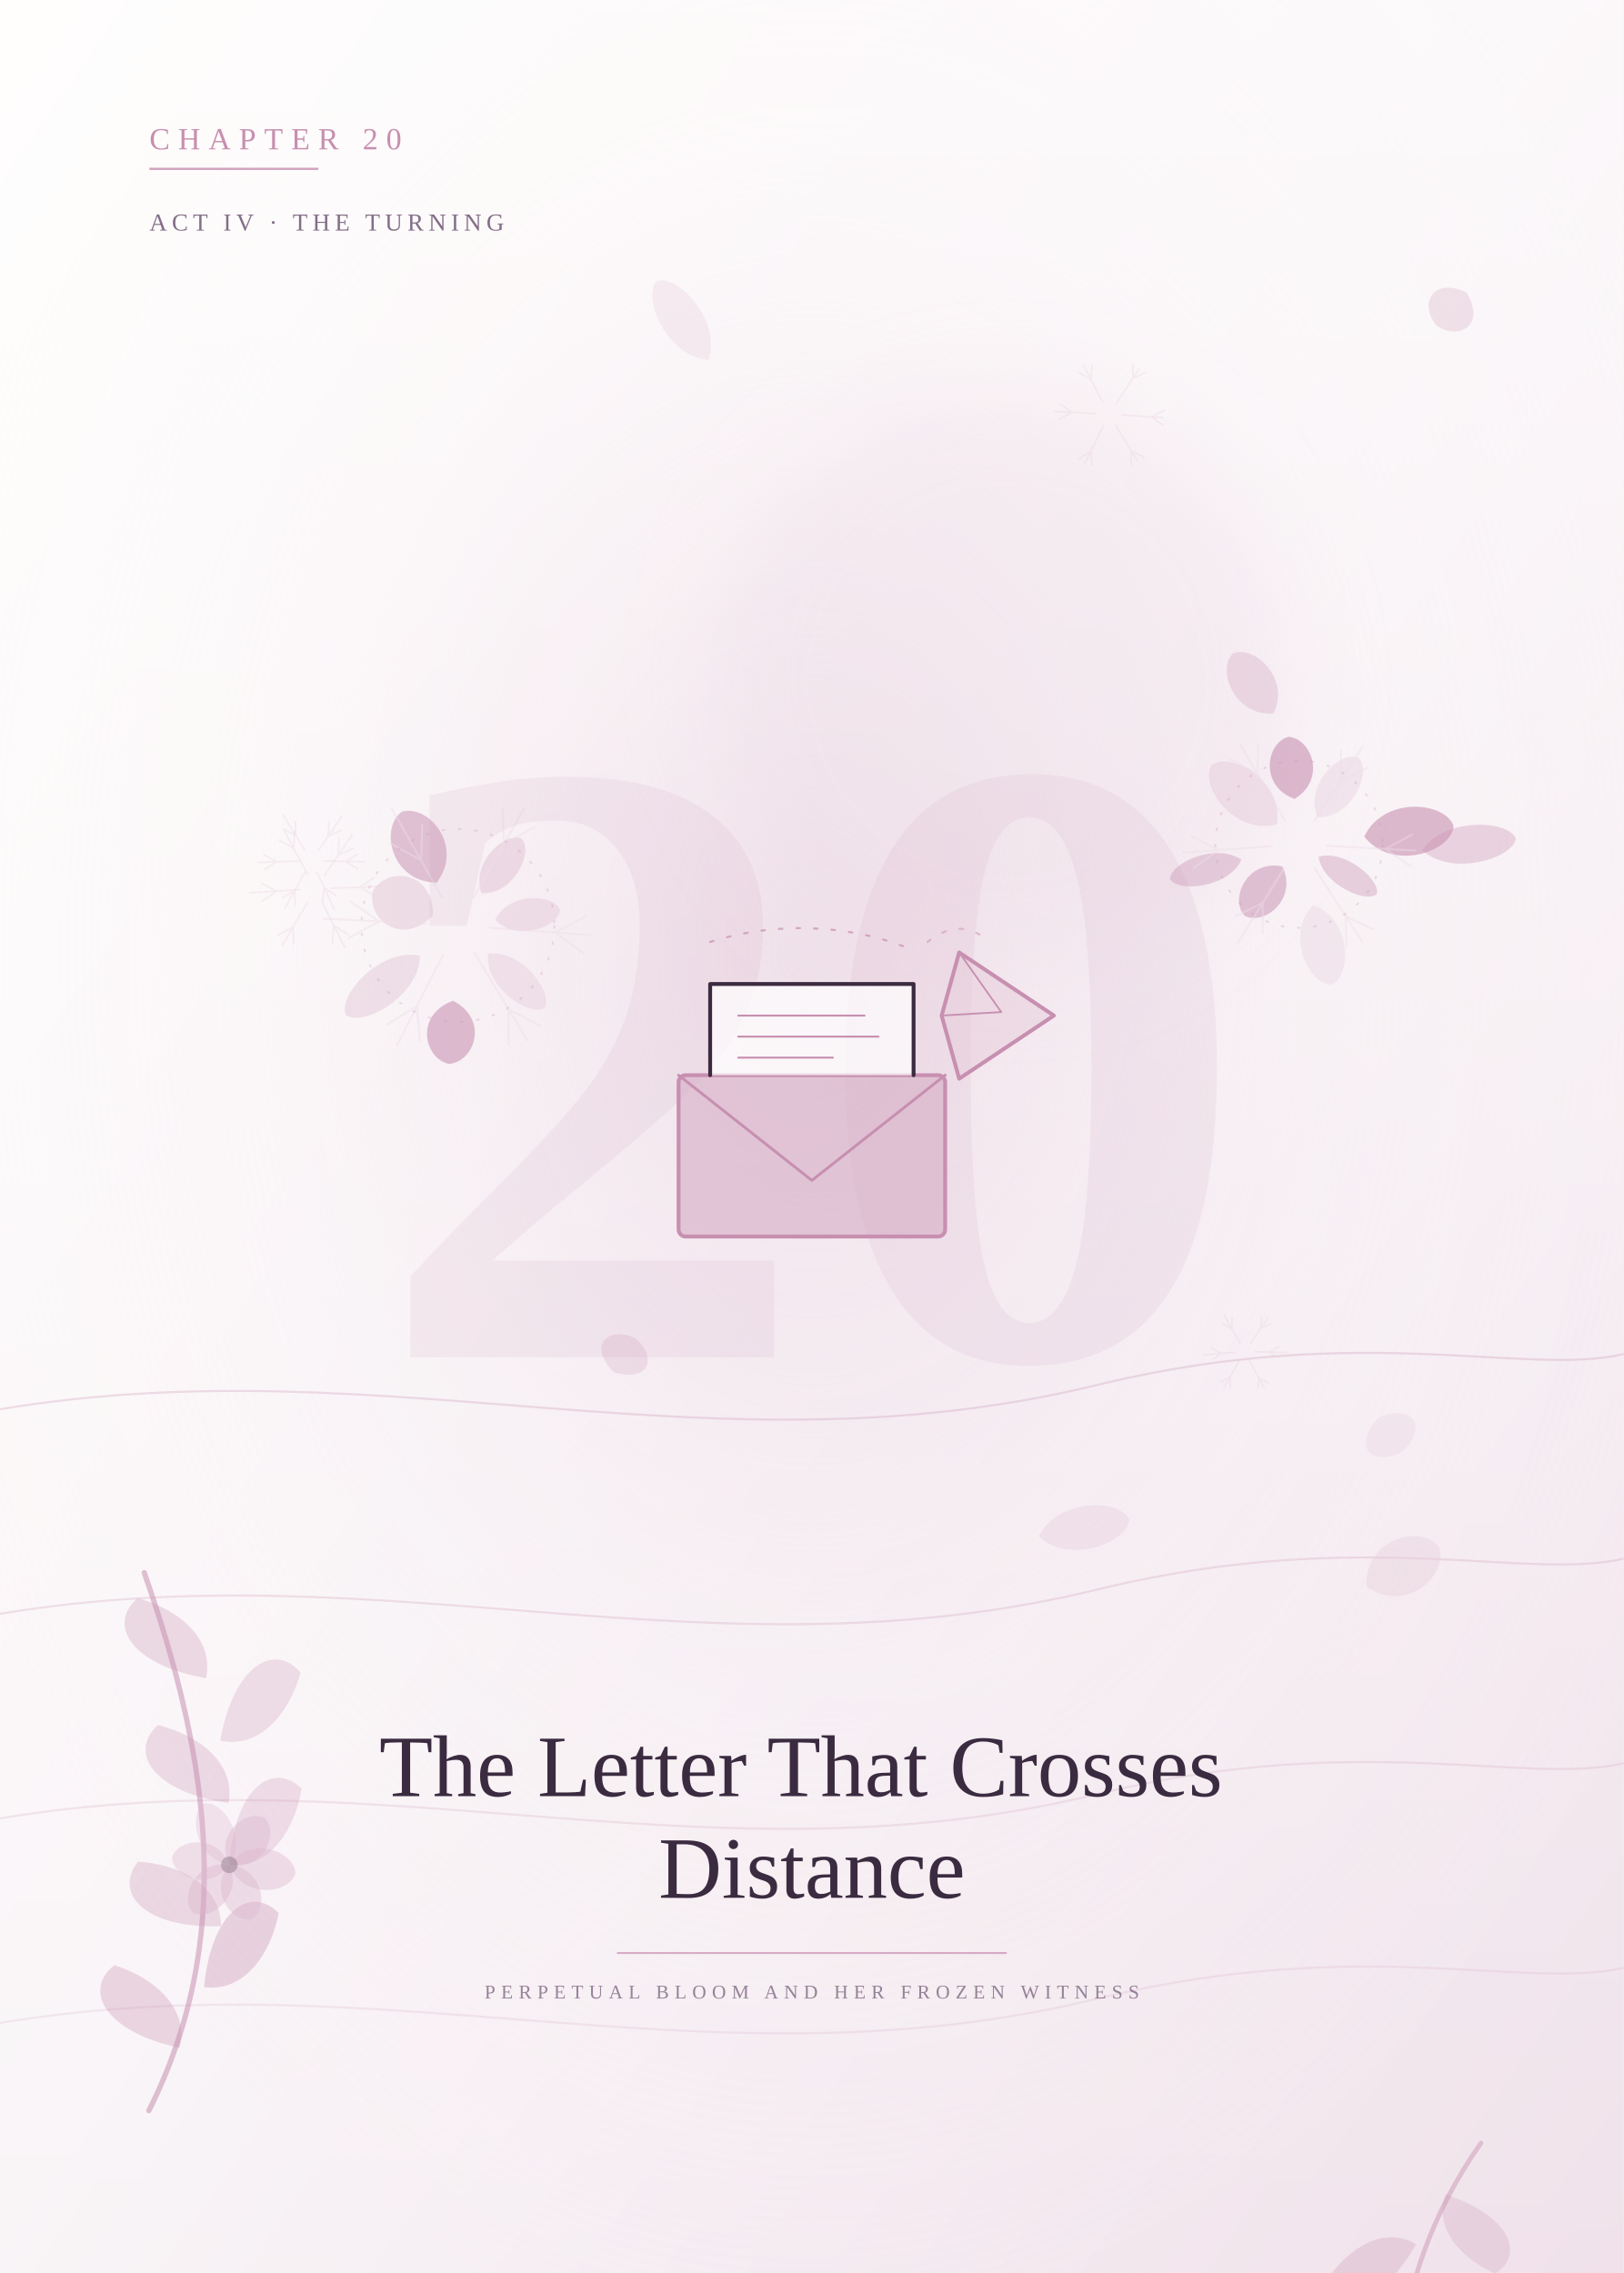
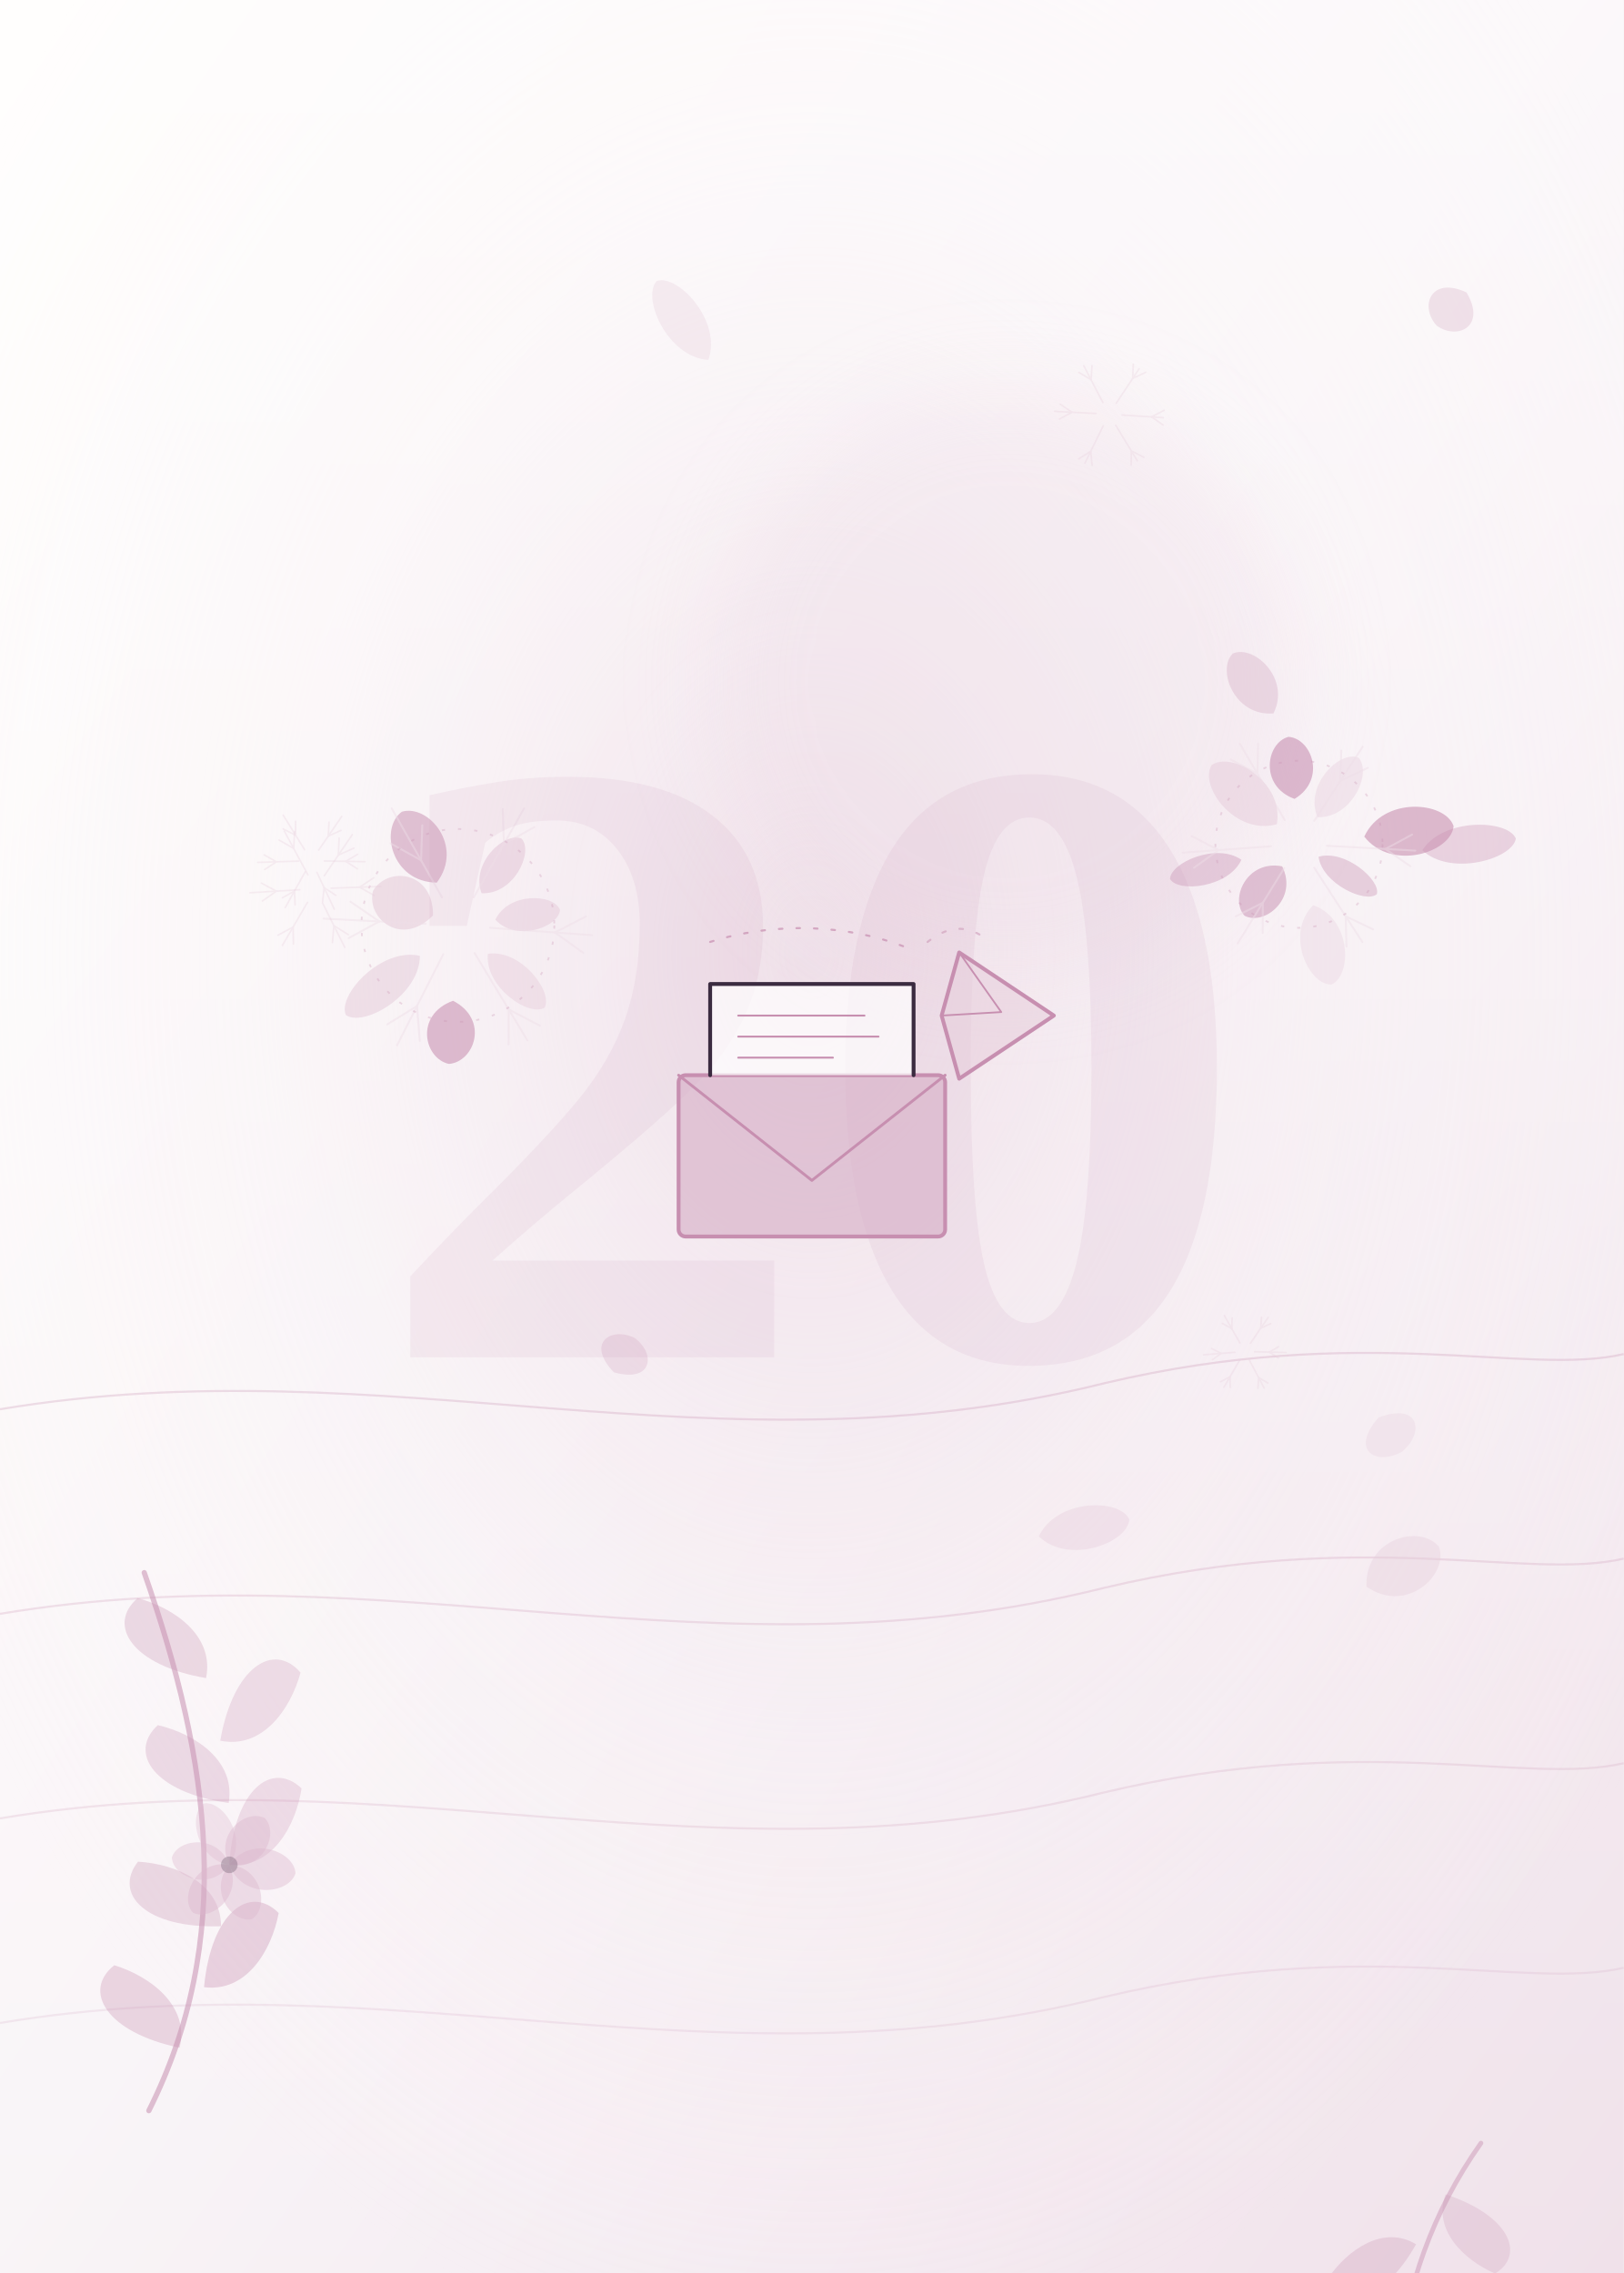
<svg xmlns="http://www.w3.org/2000/svg" viewBox="0 0 1000 1400" width="1000" height="1400" role="img" aria-labelledby="c20-title c20-desc">
  <defs>
    <linearGradient id="c20-bg" x1="0" y1="0" x2="1" y2="1">
      <stop offset="0" stop-color="#FFFDFB" />
      <stop offset="0.48" stop-color="rgb(249, 244, 247)" />
      <stop offset="1" stop-color="rgb(239, 224, 233)" />
    </linearGradient>
    <radialGradient id="c20-halo" cx="50%" cy="42%" r="62%">
      <stop offset="0" stop-color="rgb(227, 199, 216)" stop-opacity="0.7" />
      <stop offset="0.55" stop-color="rgb(244, 233, 239)" stop-opacity="0.24" />
      <stop offset="1" stop-color="rgb(249, 244, 247)" stop-opacity="0" />
    </radialGradient>
    <linearGradient id="c20-accent" x1="0" y1="0" x2="0.9" y2="1">
      <stop offset="0" stop-color="rgb(210, 165, 192)" />
      <stop offset="0.55" stop-color="#C78FB0" />
      <stop offset="1" stop-color="rgb(163, 117, 144)" />
    </linearGradient>
    <linearGradient id="c20-veil" x1="0" y1="0" x2="0" y2="1">
      <stop offset="0" stop-color="#FFFFFF" stop-opacity="0.88" />
      <stop offset="0.55" stop-color="#FFFFFF" stop-opacity="0.4" />
      <stop offset="1" stop-color="#FFFFFF" stop-opacity="0.08" />
    </linearGradient>
    <radialGradient id="c20-spot" cx="50%" cy="46%" r="52%">
      <stop offset="0" stop-color="rgb(239, 224, 233)" stop-opacity="0.58" />
      <stop offset="0.55" stop-color="rgb(247, 239, 244)" stop-opacity="0.16" />
      <stop offset="1" stop-color="rgb(100, 72, 88)" stop-opacity="0.24" />
    </radialGradient>
    <radialGradient id="c20-vignette" cx="50%" cy="48%" r="72%">
      <stop offset="0" stop-color="rgb(100, 72, 88)" stop-opacity="0" />
      <stop offset="0.66" stop-color="rgb(100, 72, 88)" stop-opacity="0" />
      <stop offset="1" stop-color="rgb(100, 72, 88)" stop-opacity="0.32" />
    </radialGradient>
    <filter id="c20-blur" x="-30%" y="-30%" width="160%" height="160%">
      <feGaussianBlur stdDeviation="26" />
    </filter>
    <filter id="c20-soft" x="-20%" y="-20%" width="140%" height="140%">
      <feGaussianBlur stdDeviation="4" />
    </filter>
    <filter id="c20-shadow" x="-30%" y="-30%" width="160%" height="160%">
      <feDropShadow dx="0" dy="10" stdDeviation="14" flood-color="rgb(90, 64, 79)" flood-opacity="0.22" />
    </filter>
  </defs>
  <rect width="1000" height="1400" fill="url(#c20-bg)" />
  <rect width="1000" height="1400" fill="url(#c20-halo)" />
  <rect width="1000" height="1400" fill="url(#c20-veil)" opacity="0.5" />
  <path d="M 0 868 C 240 828 440 912 680 852 C 840 814 940 848 1000 834" fill="none" stroke="#C78FB0" stroke-width="1.3" opacity="0.28" />
  <path d="M 0 994 C 240 954 440 1038 680 978 C 840 940 940 974 1000 960" fill="none" stroke="#C78FB0" stroke-width="1.3" opacity="0.24" />
  <path d="M 0 1120 C 240 1080 440 1164 680 1104 C 840 1066 940 1100 1000 1086" fill="none" stroke="#C78FB0" stroke-width="1.3" opacity="0.2" />
  <path d="M 0 1246 C 240 1206 440 1290 680 1230 C 840 1192 940 1226 1000 1212" fill="none" stroke="#C78FB0" stroke-width="1.3" opacity="0.16" />
  <circle cx="620" cy="420" r="180" fill="rgb(235, 216, 227)" opacity="0.28" filter="url(#c20-blur)" />
  <g>
    <g>
      <path d="M0 0 C -16.19 -12.53 -10.92 -45.29 0 -48.18 C 10.92 -45.29 16.19 -12.53 0 0 Z" transform="translate(300.44 587.49) rotate(133.49)" fill="rgb(230, 205, 219)" opacity="0.46" stroke="none" stroke-width="1.2" />
      <path d="M0 0 C -23.2 -10.14 -15.65 -36.66 0 -39 C 15.65 -36.66 23.2 -10.14 0 0 Z" transform="translate(279.01 616.39) rotate(183.69)" fill="#C78FB0" opacity="0.57" stroke="none" stroke-width="1.2" />
      <path d="M0 0 C -19.07 -15.17 -12.86 -54.86 0 -58.36 C 12.86 -54.86 19.07 -15.17 0 0 Z" transform="translate(258.57 588.72) rotate(231.38)" fill="rgb(213, 171, 196)" opacity="0.304" stroke="none" stroke-width="1.2" />
      <path d="M0 0 C -25.73 -10.38 -17.35 -37.54 0 -39.94 C 17.35 -37.54 25.73 -10.38 0 0 Z" transform="translate(266.71 563.79) rotate(292.12)" fill="rgb(230, 205, 219)" opacity="0.601" stroke="none" stroke-width="1.2" />
      <path d="M0 0 C -25.11 -12.66 -16.93 -45.76 0 -48.68 C 16.93 -45.76 25.11 -12.66 0 0 Z" transform="translate(269 543.63) rotate(333.76)" fill="#C78FB0" opacity="0.515" stroke="none" stroke-width="1.2" />
      <path d="M0 0 C -16.51 -10.85 -11.13 -39.22 0 -41.72 C 11.13 -39.22 16.51 -10.85 0 0 Z" transform="translate(296.57 550.16) rotate(396.29)" fill="rgb(213, 171, 196)" opacity="0.346" stroke="none" stroke-width="1.2" />
      <path d="M0 0 C -15.65 -10.47 -10.56 -37.87 0 -40.29 C 10.56 -37.87 15.65 -10.47 0 0 Z" transform="translate(305.07 566.48) rotate(441.32)" fill="rgb(230, 205, 219)" opacity="0.552" stroke="none" stroke-width="1.2" />
      <g stroke="rgb(238, 221, 231)" stroke-width="1.2" opacity="0.451" stroke-linecap="round">
        <line x1="301.82" y1="571.44" x2="364.58" y2="576.01" />
        <line x1="341.73" y1="574.35" x2="360.85" y2="564.45" />
        <line x1="341.73" y1="574.35" x2="359.22" y2="586.9" />
        <line x1="292.28" y1="587" x2="324.85" y2="640.85" />
        <line x1="313.33" y1="621.8" x2="332.45" y2="631.69" />
        <line x1="313.33" y1="621.8" x2="313.19" y2="643.33" />
        <line x1="273.01" y1="587.72" x2="244.54" y2="643.84" />
        <line x1="256.81" y1="619.66" x2="258.54" y2="641.12" />
        <line x1="256.81" y1="619.66" x2="238.47" y2="630.94" />
        <line x1="262.15" y1="568.99" x2="199.31" y2="565.81" />
        <line x1="233.61" y1="567.55" x2="214.71" y2="577.85" />
        <line x1="233.61" y1="567.55" x2="215.85" y2="555.38" />
        <line x1="272.22" y1="552.7" x2="241.25" y2="497.92" />
        <line x1="259.32" y1="529.88" x2="240.49" y2="519.44" />
        <line x1="259.32" y1="529.88" x2="260.08" y2="508.36" />
        <line x1="291.78" y1="552.7" x2="322.74" y2="497.92" />
        <line x1="310.36" y1="519.83" x2="309.59" y2="498.32" />
        <line x1="310.36" y1="519.83" x2="329.18" y2="509.39" />
      </g>
      <circle cx="282" cy="570" r="59.4" fill="none" stroke="#C78FB0" stroke-width="1.1" opacity="0.287" stroke-dasharray="2 8" />
    </g>
    <g>
      <path d="M0 0 C -18.04 -11.58 -12.16 -41.88 0 -44.55 C 12.16 -41.88 18.04 -11.58 0 0 Z" transform="translate(811.42 503.36) rotate(394.46)" fill="rgb(230, 205, 219)" opacity="0.391" stroke="none" stroke-width="1.2" />
      <path d="M0 0 C -23.52 -14.41 -15.86 -52.08 0 -55.4 C 15.86 -52.08 23.52 -14.41 0 0 Z" transform="translate(840.2 515.29) rotate(443.32)" fill="#C78FB0" opacity="0.593" stroke="none" stroke-width="1.2" />
      <path d="M0 0 C -12.8 -11.09 -8.63 -40.11 0 -42.67 C 8.63 -40.11 12.8 -11.09 0 0 Z" transform="translate(812.03 527.71) rotate(482.66)" fill="rgb(213, 171, 196)" opacity="0.519" stroke="none" stroke-width="1.2" />
      <path d="M0 0 C -20.9 -13.05 -14.09 -47.18 0 -50.19 C 14.09 -47.18 20.9 -13.05 0 0 Z" transform="translate(808.71 557.53) rotate(526.93)" fill="rgb(230, 205, 219)" opacity="0.317" stroke="none" stroke-width="1.2" />
      <path d="M0 0 C -20.06 -9.94 -13.53 -35.95 0 -38.25 C 13.53 -35.95 20.06 -9.94 0 0 Z" transform="translate(789.65 533.6) rotate(577.28)" fill="#C78FB0" opacity="0.51" stroke="none" stroke-width="1.2" />
      <path d="M0 0 C -14.39 -11.83 -9.71 -42.78 0 -45.51 C 9.71 -42.78 14.39 -11.83 0 0 Z" transform="translate(764.52 529.57) rotate(614.9)" fill="rgb(213, 171, 196)" opacity="0.544" stroke="none" stroke-width="1.2" />
      <path d="M0 0 C -22.35 -14.11 -15.08 -51.01 0 -54.26 C 15.08 -51.01 22.35 -14.11 0 0 Z" transform="translate(786.36 507.68) rotate(672.09)" fill="rgb(230, 205, 219)" opacity="0.533" stroke="none" stroke-width="1.2" />
      <path d="M0 0 C -20.97 -9.98 -14.14 -36.09 0 -38.4 C 14.14 -36.09 20.97 -9.98 0 0 Z" transform="translate(797.26 492.06) rotate(714.41)" fill="#C78FB0" opacity="0.589" stroke="none" stroke-width="1.2" />
      <g stroke="rgb(238, 221, 231)" stroke-width="1.2" opacity="0.451" stroke-linecap="round">
        <line x1="817.2" y1="520.94" x2="871.65" y2="523.92" />
        <line x1="853.22" y1="522.91" x2="869.64" y2="514.05" />
        <line x1="853.22" y1="522.91" x2="868.57" y2="533.52" />
        <line x1="809.37" y1="534.45" x2="839.03" y2="580.22" />
        <line x1="828.77" y1="564.38" x2="845.6" y2="572.42" />
        <line x1="828.77" y1="564.38" x2="829.24" y2="583.03" />
        <line x1="790.94" y1="534.65" x2="762.25" y2="581.03" />
        <line x1="777.71" y1="556.02" x2="777.64" y2="574.68" />
        <line x1="777.71" y1="556.02" x2="761.05" y2="564.42" />
        <line x1="782.82" y1="521.24" x2="728.43" y2="525.19" />
        <line x1="750.47" y1="523.59" x2="735.31" y2="534.47" />
        <line x1="750.47" y1="523.59" x2="733.9" y2="515.01" />
        <line x1="791.26" y1="505.16" x2="763.6" y2="458.16" />
        <line x1="774.45" y1="476.59" x2="757.98" y2="467.83" />
        <line x1="774.45" y1="476.59" x2="774.79" y2="457.94" />
        <line x1="809.41" y1="505.58" x2="839.22" y2="459.91" />
        <line x1="825.5" y1="480.93" x2="826.03" y2="462.28" />
        <line x1="825.5" y1="480.93" x2="842.36" y2="472.94" />
      </g>
      <circle cx="800" cy="520" r="51.48" fill="none" stroke="#C78FB0" stroke-width="1.1" opacity="0.287" stroke-dasharray="2 8" />
    </g>
    <path d="M0 0 C -23.37 -7.15 -15.76 -25.83 0 -27.48 C 15.76 -25.83 23.37 -7.15 0 0 Z" transform="translate(903.08 180.06) rotate(221.7)" fill="#C78FB0" opacity="0.23" stroke="none" stroke-width="1.2" />
    <path d="M0 0 C -20.14 -15.1 -13.58 -54.6 0 -58.09 C 13.58 -54.6 20.14 -15.1 0 0 Z" transform="translate(436.24 221.69) rotate(326.79)" fill="rgb(230, 205, 219)" opacity="0.325" stroke="none" stroke-width="1.2" />
    <path d="M0 0 C -24.12 -6.43 -16.27 -23.24 0 -24.72 C 16.27 -23.24 24.12 -6.43 0 0 Z" transform="translate(378.11 845.23) rotate(30.78)" fill="#C78FB0" opacity="0.215" stroke="none" stroke-width="1.2" />
    <path d="M0 0 C -26.58 -6.63 -17.93 -23.98 0 -25.51 C 17.93 -23.98 26.58 -6.63 0 0 Z" transform="translate(848.97 873.11) rotate(145.3)" fill="rgb(230, 205, 219)" opacity="0.311" stroke="none" stroke-width="1.2" />
    <path d="M0 0 C -18.37 -15.08 -12.39 -54.53 0 -58.01 C 12.39 -54.53 18.37 -15.08 0 0 Z" transform="translate(875.98 523.69) rotate(82.83)" fill="#C78FB0" opacity="0.332" stroke="none" stroke-width="1.2" />
    <path d="M0 0 C -26.79 -13.25 -18.07 -47.9 0 -50.96 C 18.07 -47.9 26.79 -13.25 0 0 Z" transform="translate(841.57 977.27) rotate(61.32)" fill="rgb(230, 205, 219)" opacity="0.38" stroke="none" stroke-width="1.2" />
    <path d="M0 0 C -20.89 -11.59 -14.09 -41.91 0 -44.58 C 14.09 -41.91 20.89 -11.59 0 0 Z" transform="translate(784.28 439.39) rotate(325.82)" fill="#C78FB0" opacity="0.264" stroke="none" stroke-width="1.2" />
    <path d="M0 0 C -20.82 -14.74 -14.04 -53.28 0 -56.68 C 14.04 -53.28 20.82 -14.74 0 0 Z" transform="translate(639.79 946.33) rotate(79.31)" fill="rgb(230, 205, 219)" opacity="0.391" stroke="none" stroke-width="1.2" />
    <g stroke="rgb(230, 205, 219)" stroke-width="1" opacity="0.3" stroke-linecap="round">
      <line x1="691.01" y1="255.62" x2="716.49" y2="257.25" />
      <line x1="709.22" y1="256.78" x2="716.95" y2="252.7" />
      <line x1="709.22" y1="256.78" x2="716.36" y2="261.81" />
      <line x1="687.15" y1="261.99" x2="700.42" y2="283.8" />
      <line x1="696.71" y1="277.69" x2="704.48" y2="281.68" />
      <line x1="696.71" y1="277.69" x2="696.67" y2="286.43" />
      <line x1="679.41" y1="262.34" x2="668.16" y2="285.26" />
      <line x1="671.75" y1="277.94" x2="672.57" y2="286.64" />
      <line x1="671.75" y1="277.94" x2="664.38" y2="282.61" />
      <line x1="674.91" y1="254.68" x2="649.42" y2="253.35" />
      <line x1="660.18" y1="253.91" x2="652.51" y2="258.08" />
      <line x1="660.18" y1="253.91" x2="652.99" y2="248.96" />
      <line x1="679.24" y1="247.95" x2="667.47" y2="225.3" />
      <line x1="671.94" y1="233.89" x2="664.45" y2="229.39" />
      <line x1="671.94" y1="233.89" x2="672.55" y2="225.18" />
      <line x1="687.42" y1="248.39" x2="701.55" y2="227.12" />
      <line x1="697.62" y1="233.04" x2="697.93" y2="224.31" />
      <line x1="697.62" y1="233.04" x2="705.54" y2="229.36" />
    </g>
    <g stroke="rgb(230, 205, 219)" stroke-width="1" opacity="0.3" stroke-linecap="round">
      <line x1="203.95" y1="547.07" x2="234.62" y2="545.98" />
      <line x1="221.43" y1="546.45" x2="230.18" y2="540.64" />
      <line x1="221.43" y1="546.45" x2="230.57" y2="551.61" />
      <line x1="198.6" y1="556.08" x2="212.33" y2="583.53" />
      <line x1="205.63" y1="570.14" x2="214.54" y2="575.69" />
      <line x1="205.63" y1="570.14" x2="204.73" y2="580.6" />
      <line x1="189.38" y1="555.78" x2="173.92" y2="582.29" />
      <line x1="180.51" y1="570.99" x2="180.74" y2="581.49" />
      <line x1="180.51" y1="570.99" x2="171.26" y2="575.96" />
      <line x1="184.59" y1="548" x2="153.96" y2="549.87" />
      <line x1="170.24" y1="548.88" x2="161.64" y2="554.9" />
      <line x1="170.24" y1="548.88" x2="160.97" y2="543.94" />
      <line x1="189.66" y1="538.89" x2="175.08" y2="511.88" />
      <line x1="180.88" y1="522.62" x2="171.8" y2="517.35" />
      <line x1="180.88" y1="522.62" x2="181.45" y2="512.14" />
      <line x1="199.72" y1="539.4" x2="216.99" y2="514.03" />
      <line x1="208.37" y1="526.69" x2="208.87" y2="516.2" />
      <line x1="208.37" y1="526.69" x2="217.94" y2="522.38" />
    </g>
    <g stroke="rgb(230, 205, 219)" stroke-width="1" opacity="0.3" stroke-linecap="round">
      <line x1="772.71" y1="832.58" x2="792.06" y2="833.06" />
      <line x1="781.69" y1="832.81" x2="787.42" y2="829.49" />
      <line x1="781.69" y1="832.81" x2="787.25" y2="836.4" />
      <line x1="769.47" y1="837.83" x2="778.55" y2="854.92" />
      <line x1="775.13" y1="848.48" x2="780.83" y2="851.84" />
      <line x1="775.13" y1="848.48" x2="774.72" y2="855.09" />
      <line x1="763.51" y1="837.71" x2="753.74" y2="854.41" />
      <line x1="757.52" y1="847.94" x2="757.66" y2="854.56" />
      <line x1="757.52" y1="847.94" x2="751.69" y2="851.07" />
      <line x1="760.51" y1="832.91" x2="741.21" y2="834.44" />
      <line x1="752.05" y1="833.58" x2="746.7" y2="837.48" />
      <line x1="752.05" y1="833.58" x2="746.15" y2="830.58" />
      <line x1="763.58" y1="827.12" x2="754.03" y2="810.29" />
      <line x1="758.6" y1="818.35" x2="752.81" y2="815.15" />
      <line x1="758.6" y1="818.35" x2="758.83" y2="811.73" />
      <line x1="770.06" y1="827.39" x2="781" y2="811.43" />
      <line x1="776.51" y1="817.98" x2="776.85" y2="811.37" />
      <line x1="776.51" y1="817.98" x2="782.56" y2="815.28" />
    </g>
    <g stroke="rgb(230, 205, 219)" stroke-width="1" opacity="0.3" stroke-linecap="round">
      <line x1="199.7" y1="530.28" x2="224.8" y2="530.73" />
      <line x1="212.88" y1="530.52" x2="220.28" y2="526.16" />
      <line x1="212.88" y1="530.52" x2="220.11" y2="535.14" />
      <line x1="195.16" y1="537.3" x2="205.88" y2="559.99" />
      <line x1="199.63" y1="546.75" x2="206.81" y2="551.45" />
      <line x1="199.63" y1="546.75" x2="198.69" y2="555.29" />
      <line x1="187.92" y1="537.05" x2="175.69" y2="558.97" />
      <line x1="181.39" y1="548.77" x2="181.74" y2="557.35" />
      <line x1="181.39" y1="548.77" x2="173.9" y2="552.97" />
      <line x1="183.86" y1="530.38" x2="158.77" y2="531.17" />
      <line x1="170.2" y1="530.81" x2="163.03" y2="535.53" />
      <line x1="170.2" y1="530.81" x2="162.74" y2="526.56" />
      <line x1="187.61" y1="523.39" x2="174.4" y2="502.05" />
      <line x1="182.08" y1="514.45" x2="174.41" y2="510.59" />
      <line x1="182.08" y1="514.45" x2="182.04" y2="505.87" />
      <line x1="196.26" y1="523.59" x2="210.44" y2="502.89" />
      <line x1="202.18" y1="514.95" x2="202.61" y2="506.38" />
      <line x1="202.18" y1="514.95" x2="210.02" y2="511.45" />
    </g>
    <g transform="translate(91.68 1300) rotate(3.01)">
      <path d="M 0 0 C 47.25 -108 27 -216 -20.25 -330.75" fill="none" stroke="#C78FB0" stroke-width="3.24" opacity="0.55" stroke-linecap="round" />
      <path d="M0 0 C -29.7 -35.64 -25.25 -64.8 0 -64.8 C 13.37 -45.36 20.79 -16.2 0 0 Z" transform="translate(16.87 -39.69) rotate(-41.38)" fill="#C78FB0" opacity="0.328" />
      <path d="M0 0 C -29.7 -35.64 -25.25 -64.8 0 -64.8 C 13.37 -45.36 20.79 -16.2 0 0 Z" transform="translate(29.93 -77.73) rotate(42.19)" fill="#C78FB0" opacity="0.358" />
      <path d="M0 0 C -29.7 -35.64 -25.25 -64.8 0 -64.8 C 13.37 -45.36 20.79 -16.2 0 0 Z" transform="translate(38.42 -115.76) rotate(-55.15)" fill="#C78FB0" opacity="0.299" />
      <path d="M0 0 C -29.7 -35.64 -25.25 -64.8 0 -64.8 C 13.37 -45.36 20.79 -16.2 0 0 Z" transform="translate(41.51 -153.8) rotate(40.39)" fill="#C78FB0" opacity="0.26" />
      <g>
        <path d="M0 0 C -18.41 -9.42 -12.41 -34.05 0 -36.23 C 12.41 -34.05 18.41 -9.42 0 0 Z" transform="translate(41.51 -153.8) rotate(154.34)" fill="rgb(219, 182, 204)" opacity="0.417" stroke="none" stroke-width="1.2" />
        <path d="M0 0 C -18.45 -9.62 -12.44 -34.78 0 -37 C 12.44 -34.78 18.45 -9.62 0 0 Z" transform="translate(41.51 -153.8) rotate(214.34)" fill="rgb(219, 182, 204)" opacity="0.421" stroke="none" stroke-width="1.2" />
        <path d="M0 0 C -18.04 -9.27 -12.17 -33.5 0 -35.64 C 12.17 -33.5 18.04 -9.27 0 0 Z" transform="translate(41.51 -153.8) rotate(274.34)" fill="rgb(219, 182, 204)" opacity="0.373" stroke="none" stroke-width="1.2" />
        <path d="M0 0 C -17.4 -10.65 -11.73 -38.49 0 -40.94 C 11.73 -38.49 17.4 -10.65 0 0 Z" transform="translate(41.51 -153.8) rotate(334.34)" fill="rgb(219, 182, 204)" opacity="0.311" stroke="none" stroke-width="1.2" />
        <path d="M0 0 C -19.11 -9.4 -12.89 -33.99 0 -36.16 C 12.89 -33.99 19.11 -9.4 0 0 Z" transform="translate(41.51 -153.8) rotate(394.34)" fill="rgb(219, 182, 204)" opacity="0.409" stroke="none" stroke-width="1.2" />
        <path d="M0 0 C -20.02 -10.69 -13.5 -38.66 0 -41.13 C 13.5 -38.66 20.02 -10.69 0 0 Z" transform="translate(41.51 -153.8) rotate(454.34)" fill="rgb(219, 182, 204)" opacity="0.41" stroke="none" stroke-width="1.2" />
        <circle cx="41.51" cy="-153.8" r="5.13" fill="#3B2B40" opacity="0.25" />
      </g>
      <path d="M0 0 C -29.7 -35.64 -25.25 -64.8 0 -64.8 C 13.37 -45.36 20.79 -16.2 0 0 Z" transform="translate(39.13 -191.84) rotate(-45.31)" fill="#C78FB0" opacity="0.284" />
      <path d="M0 0 C -29.7 -35.64 -25.25 -64.8 0 -64.8 C 13.37 -45.36 20.79 -16.2 0 0 Z" transform="translate(31.94 -229.87) rotate(46.7)" fill="#C78FB0" opacity="0.261" />
      <path d="M0 0 C -29.7 -35.64 -25.25 -64.8 0 -64.8 C 13.37 -45.36 20.79 -16.2 0 0 Z" transform="translate(21.18 -267.91) rotate(-43.56)" fill="#C78FB0" opacity="0.299" />
    </g>
    <g transform="translate(912.06 1320) rotate(191.61)">
      <path d="M 0 0 C 42 -96 24 -192 -18 -294" fill="none" stroke="#C78FB0" stroke-width="2.88" opacity="0.45" stroke-linecap="round" />
      <path d="M0 0 C -26.4 -31.68 -22.44 -57.6 0 -57.6 C 11.88 -40.32 18.48 -14.4 0 0 Z" transform="translate(15 -35.28) rotate(-43.63)" fill="#C78FB0" opacity="0.223" />
      <path d="M0 0 C -26.4 -31.68 -22.44 -57.6 0 -57.6 C 11.88 -40.32 18.48 -14.4 0 0 Z" transform="translate(26.61 -69.09) rotate(57.58)" fill="#C78FB0" opacity="0.278" />
      <path d="M0 0 C -26.4 -31.68 -22.44 -57.6 0 -57.6 C 11.88 -40.32 18.48 -14.4 0 0 Z" transform="translate(34.15 -102.9) rotate(-49.07)" fill="#C78FB0" opacity="0.302" />
      <path d="M0 0 C -26.4 -31.68 -22.44 -57.6 0 -57.6 C 11.88 -40.32 18.48 -14.4 0 0 Z" transform="translate(36.89 -136.71) rotate(45.18)" fill="#C78FB0" opacity="0.296" />
      <g>
        <path d="M0 0 C -16.15 -9.24 -10.89 -33.42 0 -35.56 C 10.89 -33.42 16.15 -9.24 0 0 Z" transform="translate(36.89 -136.71) rotate(216.39)" fill="rgb(219, 182, 204)" opacity="0.438" stroke="none" stroke-width="1.2" />
        <path d="M0 0 C -16.22 -9.1 -10.94 -32.9 0 -35 C 10.94 -32.9 16.22 -9.1 0 0 Z" transform="translate(36.89 -136.71) rotate(276.39)" fill="rgb(219, 182, 204)" opacity="0.444" stroke="none" stroke-width="1.2" />
        <path d="M0 0 C -15.33 -8.61 -10.34 -31.14 0 -33.12 C 10.34 -31.14 15.33 -8.61 0 0 Z" transform="translate(36.89 -136.71) rotate(336.39)" fill="rgb(219, 182, 204)" opacity="0.301" stroke="none" stroke-width="1.2" />
        <path d="M0 0 C -14.88 -9.44 -10.03 -34.14 0 -36.32 C 10.03 -34.14 14.88 -9.44 0 0 Z" transform="translate(36.89 -136.71) rotate(396.39)" fill="rgb(219, 182, 204)" opacity="0.294" stroke="none" stroke-width="1.2" />
        <path d="M0 0 C -17.74 -9.02 -11.96 -32.61 0 -34.69 C 11.96 -32.61 17.74 -9.02 0 0 Z" transform="translate(36.89 -136.71) rotate(456.39)" fill="rgb(219, 182, 204)" opacity="0.355" stroke="none" stroke-width="1.2" />
        <path d="M0 0 C -15.96 -8.73 -10.77 -31.57 0 -33.59 C 10.77 -31.57 15.96 -8.73 0 0 Z" transform="translate(36.89 -136.71) rotate(516.39)" fill="rgb(219, 182, 204)" opacity="0.362" stroke="none" stroke-width="1.2" />
        <circle cx="36.89" cy="-136.71" r="4.56" fill="#3B2B40" opacity="0.25" />
      </g>
      <path d="M0 0 C -26.4 -31.68 -22.44 -57.6 0 -57.6 C 11.88 -40.32 18.48 -14.4 0 0 Z" transform="translate(34.78 -170.52) rotate(-51.08)" fill="#C78FB0" opacity="0.335" />
      <path d="M0 0 C -26.4 -31.68 -22.44 -57.6 0 -57.6 C 11.88 -40.32 18.48 -14.4 0 0 Z" transform="translate(28.39 -204.33) rotate(53.38)" fill="#C78FB0" opacity="0.297" />
      <path d="M0 0 C -26.4 -31.68 -22.44 -57.6 0 -57.6 C 11.88 -40.32 18.48 -14.4 0 0 Z" transform="translate(18.83 -238.14) rotate(-48.97)" fill="#C78FB0" opacity="0.211" />
    </g>
  </g>
  <text x="500" y="836" font-family="Georgia, 'Times New Roman', serif" font-size="540" font-weight="700" fill="#C78FB0" fill-opacity="0.12" text-anchor="middle" transform="rotate(0 500 836)">20</text>
  <g transform="translate(500 686) scale(1.08)">
    <g stroke="#3B2B40" stroke-width="2.2" fill="none" stroke-linejoin="round" stroke-linecap="round">
      <rect x="-76" y="-22" width="152" height="92" rx="4" fill="rgb(216, 177, 200)" fill-opacity="0.65" stroke="#C78FB0" />
      <path d="M -76,-22 L 0,38 L 76,-22" stroke="#C78FB0" stroke-width="1.6" />
      <path d="M -58,-22 L -58,-74 L 58,-74 L 58,-22" fill="#FFFFFF" fill-opacity="0.7" />
      <path d="M -42,-56 L 30,-56 M -42,-44 L 38,-44 M -42,-32 L 12,-32" stroke="#C78FB0" stroke-width="1.1" />
      <path d="M 84,-92 L 138,-56 L 84,-20 L 74,-56 Z" fill="rgb(230, 205, 219)" fill-opacity="0.5" stroke="#C78FB0" />
      <path d="M 84,-92 L 74,-56 L 84,-20 M 84,-92 L 108,-58 L 74,-56" stroke="#C78FB0" stroke-width="1" />
      <path d="M -58,-98 C -20,-110 22,-108 56,-94" stroke="#C78FB0" stroke-width="1.2" stroke-dasharray="2 8" opacity="0.7" />
      <path d="M 66,-98 C 76,-106 86,-108 96,-102" stroke="#C78FB0" stroke-width="1.2" stroke-dasharray="2 8" opacity="0.5" />
    </g>
  </g>
-   <g>
-     <line x1="92" y1="104" x2="196" y2="104" stroke="#C78FB0" stroke-width="1.4" opacity="0.8" />
-     <text x="92" y="92" font-family="Georgia, 'Times New Roman', serif" font-size="19" letter-spacing="5" fill="#C78FB0">CHAPTER 20</text>
-     <text x="92" y="142" font-family="Georgia, 'Times New Roman', serif" font-size="15" letter-spacing="3" fill="#5B3F62" fill-opacity="0.75">ACT IV · THE TURNING</text>
-   </g>
-   <g>
-     <text x="500" y="1106.28" font-family="Georgia, 'Times New Roman', serif" font-size="54" font-weight="400" fill="#3B2B40" text-anchor="middle">
-       <tspan x="500" dy="0">The Letter That Crosses</tspan>
-       <tspan x="500" dy="62.64">Distance</tspan>
-     </text>
-     <line x1="380" y1="1202.92" x2="620" y2="1202.92" stroke="#C78FB0" stroke-width="1.2" opacity="0.7" />
-     <text x="500" y="1230.92" font-family="Georgia, 'Times New Roman', serif" font-size="12" letter-spacing="3.5" fill="#5B3F62" fill-opacity="0.62" text-anchor="middle">PERPETUAL BLOOM AND HER FROZEN WITNESS</text>
-   </g>
</svg>
